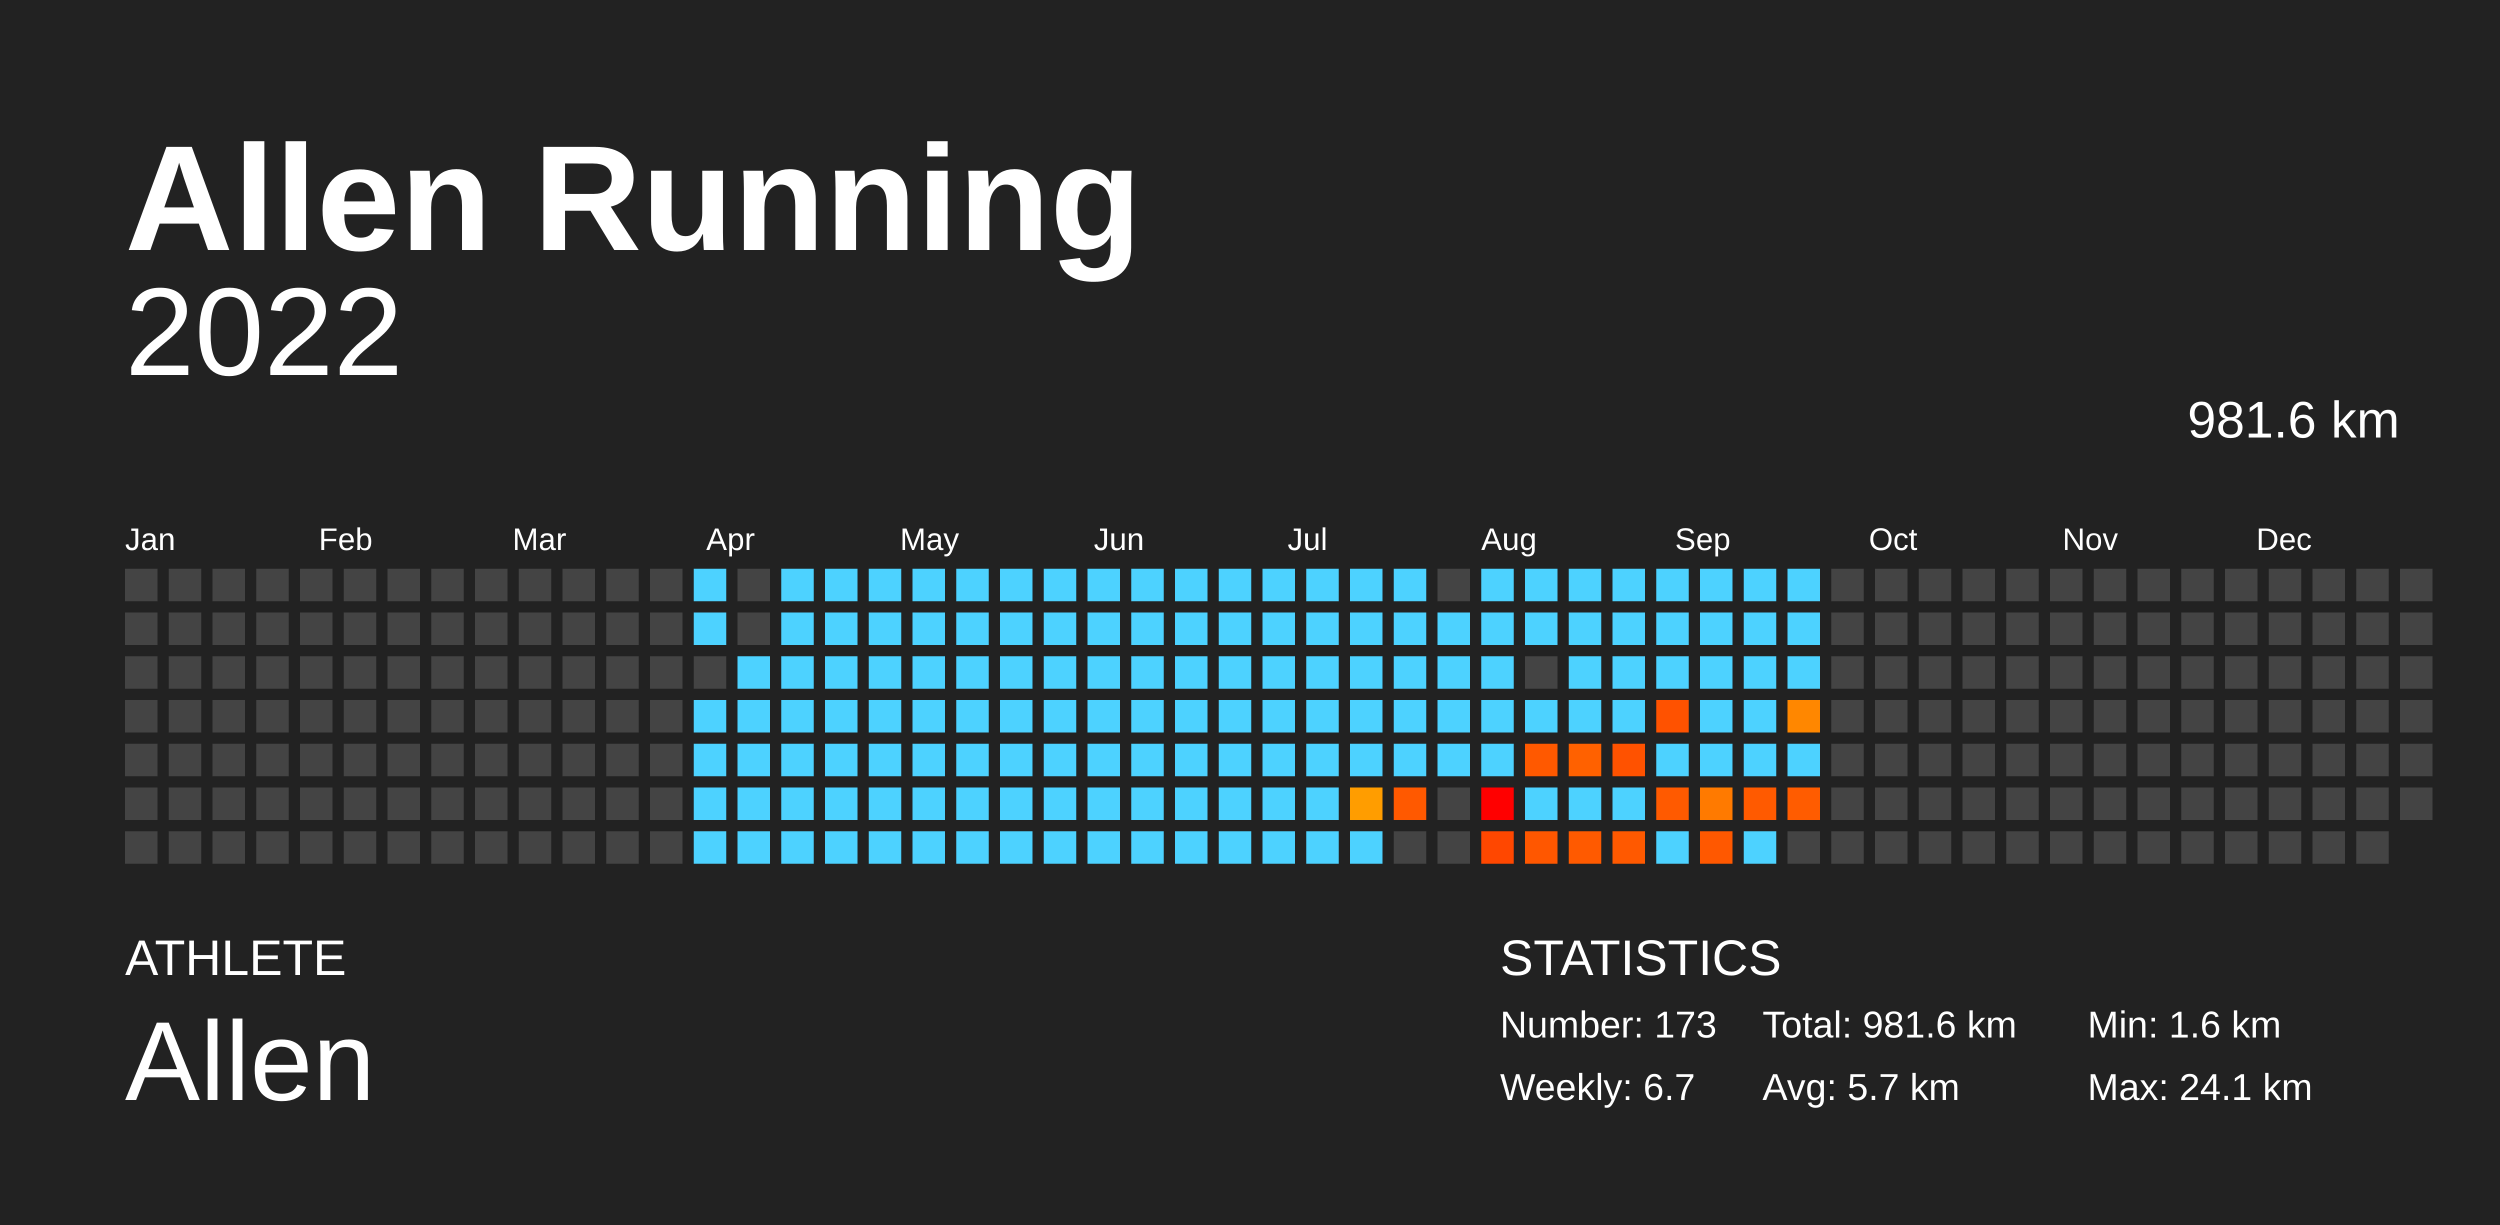
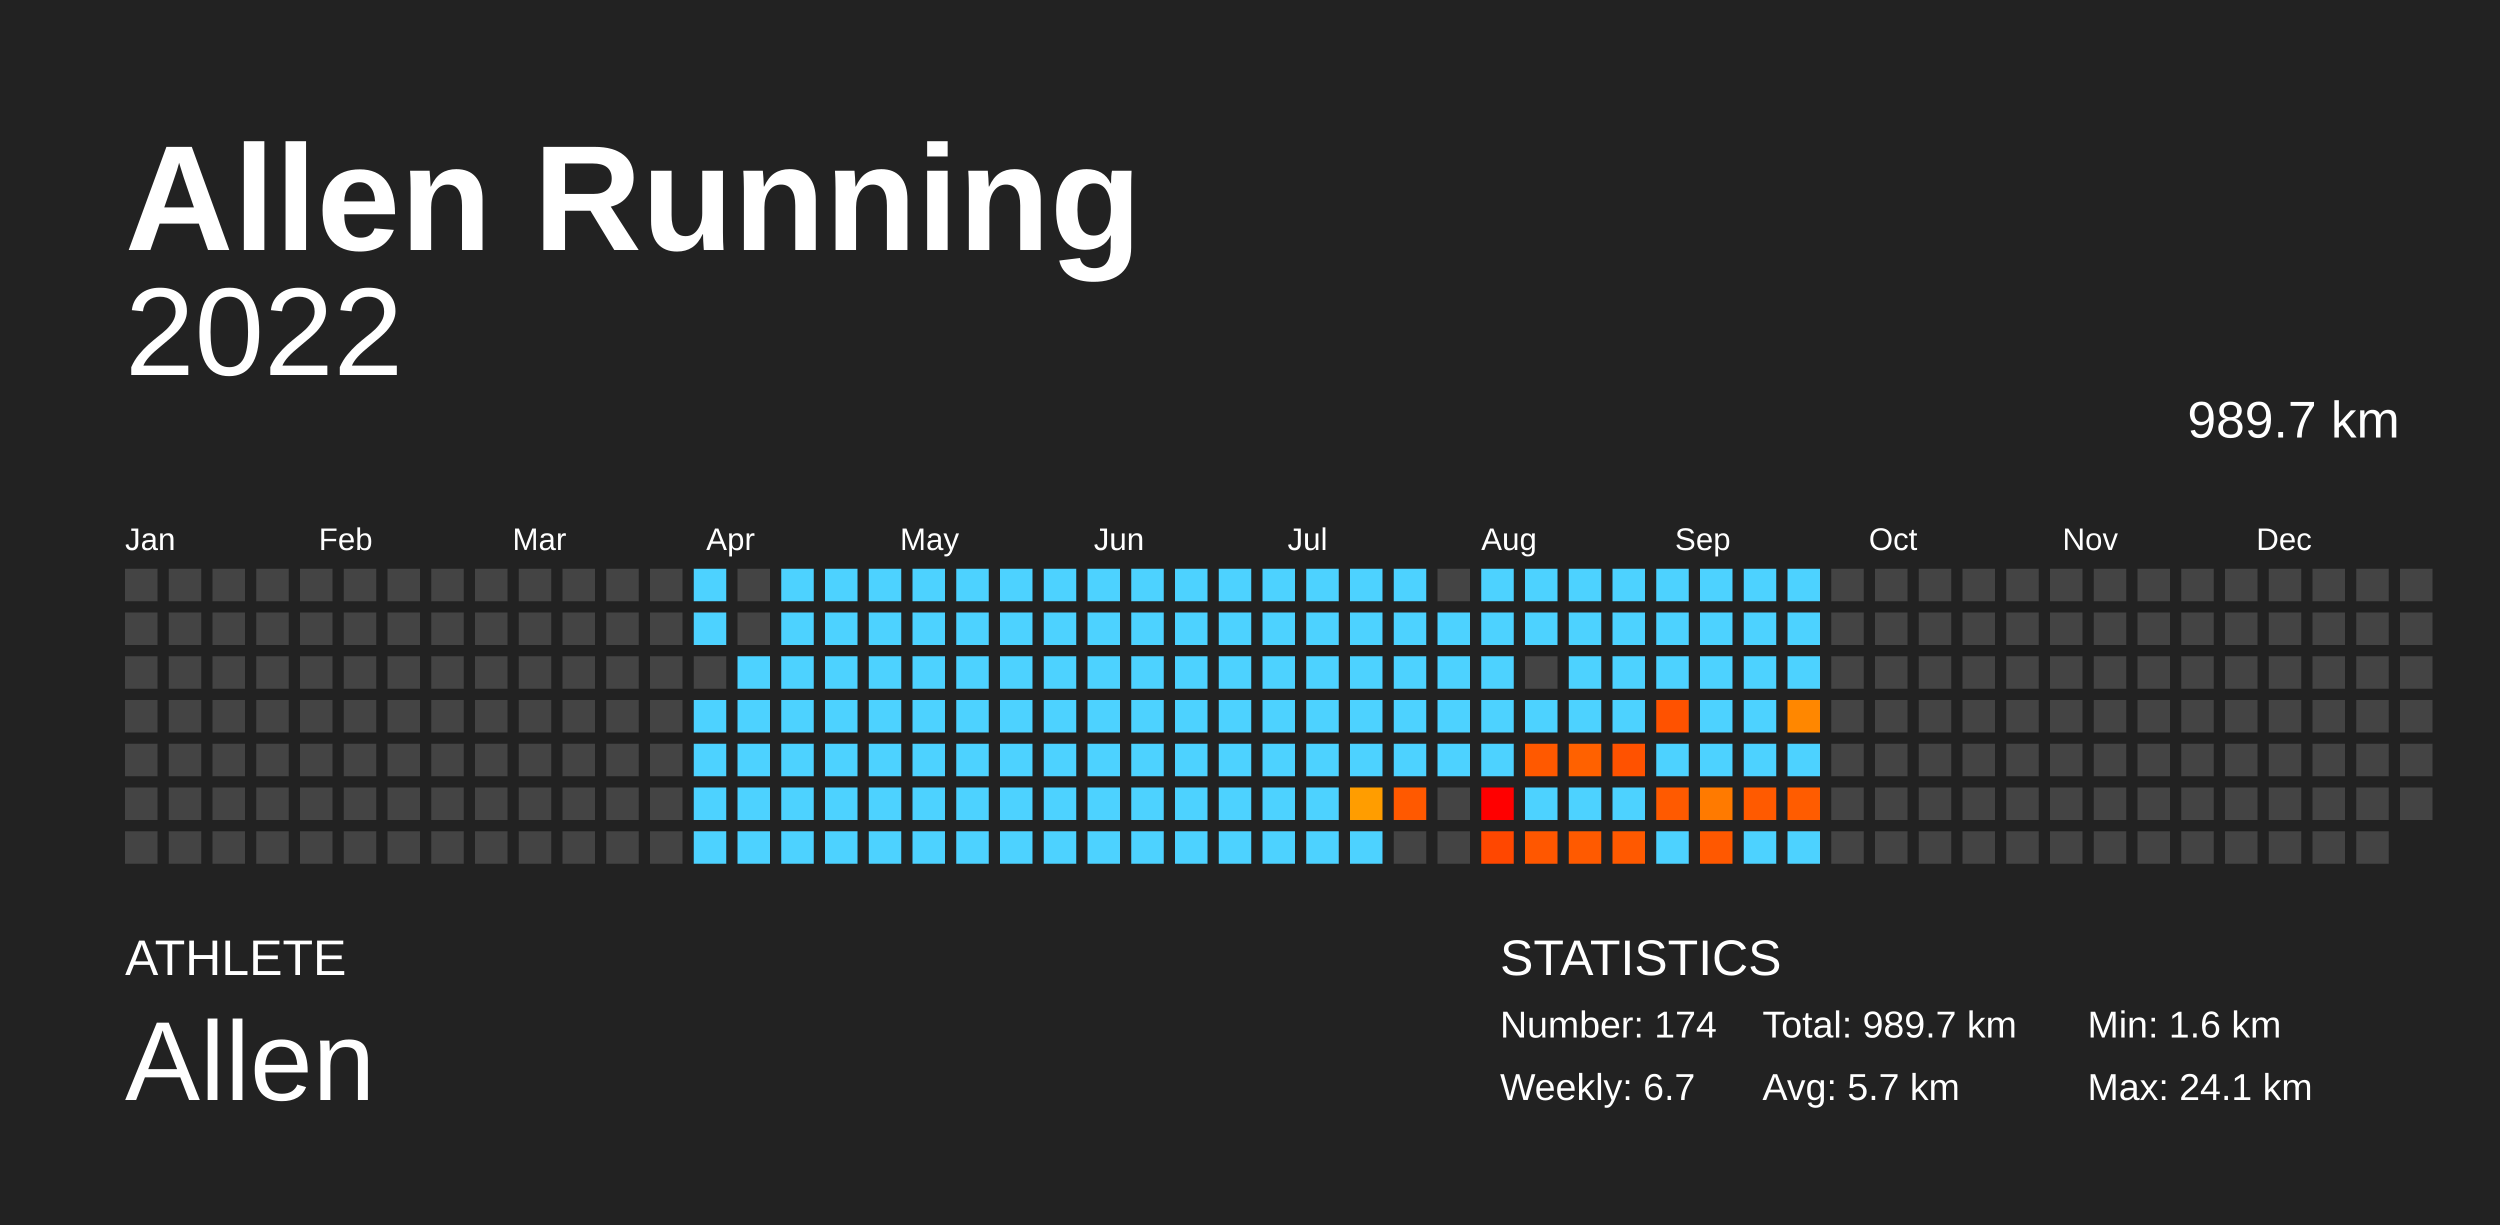
<svg xmlns="http://www.w3.org/2000/svg" baseProfile="full" height="98mm" version="1.1" viewBox="0,0,200,98" width="200mm">
  <defs />
  <rect fill="#222222" height="98" width="200" x="0" y="0" />
  <text fill="#FFFFFF" style="font-size:12px; font-family:Arial; font-weight:bold;" x="10" y="20">Allen Running</text>
  <text fill="#FFFFFF" style="font-size:4px; font-family:Arial" x="10" y="78">ATHLETE</text>
  <text fill="#FFFFFF" style="font-size:9px; font-family:Arial" x="10" y="88">Allen</text>
  <text fill="#FFFFFF" style="font-size:4px; font-family:Arial" x="120" y="78">STATISTICS</text>
-   <text fill="#FFFFFF" style="font-size:3px; font-family:Arial" x="120" y="83">Number: 173</text>
+   <text fill="#FFFFFF" style="font-size:3px; font-family:Arial" x="120" y="83">Number: 174</text>
  <text fill="#FFFFFF" style="font-size:3px; font-family:Arial" x="120" y="88">Weekly: 6.7</text>
-   <text fill="#FFFFFF" style="font-size:3px; font-family:Arial" x="141" y="83">Total: 981.6 km</text>
+   <text fill="#FFFFFF" style="font-size:3px; font-family:Arial" x="141" y="83">Total: 989.7 km</text>
  <text fill="#FFFFFF" style="font-size:3px; font-family:Arial" x="141" y="88">Avg: 5.7 km</text>
  <text fill="#FFFFFF" style="font-size:3px; font-family:Arial" x="167" y="83">Min: 1.6 km</text>
  <text fill="#FFFFFF" style="font-size:3px; font-family:Arial" x="167" y="88">Max: 24.1 km</text>
  <text alignment-baseline="hanging" fill="#FFFFFF" style="font-size:10.0px; font-family:Arial;" x="10" y="30">2022</text>
-   <text alignment-baseline="hanging" fill="#FFFFFF" style="font-size:4.125px; font-family:Arial;" x="175" y="35">981.6 km</text>
+   <text alignment-baseline="hanging" fill="#FFFFFF" style="font-size:4.125px; font-family:Arial;" x="175" y="35">989.7 km</text>
  <text fill="#FFFFFF" style="font-size:2.5px; font-family:Arial" x="10.0" y="44">Jan</text>
  <text fill="#FFFFFF" style="font-size:2.5px; font-family:Arial" x="25.5" y="44">Feb</text>
  <text fill="#FFFFFF" style="font-size:2.5px; font-family:Arial" x="41.0" y="44">Mar</text>
  <text fill="#FFFFFF" style="font-size:2.5px; font-family:Arial" x="56.5" y="44">Apr</text>
  <text fill="#FFFFFF" style="font-size:2.5px; font-family:Arial" x="72.0" y="44">May</text>
  <text fill="#FFFFFF" style="font-size:2.5px; font-family:Arial" x="87.5" y="44">Jun</text>
  <text fill="#FFFFFF" style="font-size:2.5px; font-family:Arial" x="103.0" y="44">Jul</text>
  <text fill="#FFFFFF" style="font-size:2.5px; font-family:Arial" x="118.5" y="44">Aug</text>
  <text fill="#FFFFFF" style="font-size:2.5px; font-family:Arial" x="134.0" y="44">Sep</text>
  <text fill="#FFFFFF" style="font-size:2.5px; font-family:Arial" x="149.5" y="44">Oct</text>
  <text fill="#FFFFFF" style="font-size:2.5px; font-family:Arial" x="165.0" y="44">Nov</text>
  <text fill="#FFFFFF" style="font-size:2.5px; font-family:Arial" x="180.5" y="44">Dec</text>
  <rect fill="#444444" height="2.6" width="2.6" x="10.0" y="45.5" />
  <rect fill="#444444" height="2.6" width="2.6" x="10.0" y="49.0" />
  <rect fill="#444444" height="2.6" width="2.6" x="10.0" y="52.5" />
  <rect fill="#444444" height="2.6" width="2.6" x="10.0" y="56.0" />
  <rect fill="#444444" height="2.6" width="2.6" x="10.0" y="59.5" />
  <rect fill="#444444" height="2.6" width="2.6" x="10.0" y="63.0" />
  <rect fill="#444444" height="2.6" width="2.6" x="10.0" y="66.5" />
  <rect fill="#444444" height="2.6" width="2.6" x="13.5" y="45.5" />
  <rect fill="#444444" height="2.6" width="2.6" x="13.5" y="49.0" />
  <rect fill="#444444" height="2.6" width="2.6" x="13.5" y="52.5" />
  <rect fill="#444444" height="2.6" width="2.6" x="13.5" y="56.0" />
  <rect fill="#444444" height="2.6" width="2.6" x="13.5" y="59.5" />
  <rect fill="#444444" height="2.6" width="2.6" x="13.5" y="63.0" />
  <rect fill="#444444" height="2.6" width="2.6" x="13.5" y="66.5" />
  <rect fill="#444444" height="2.6" width="2.6" x="17.0" y="45.5" />
  <rect fill="#444444" height="2.6" width="2.6" x="17.0" y="49.0" />
  <rect fill="#444444" height="2.6" width="2.6" x="17.0" y="52.5" />
  <rect fill="#444444" height="2.6" width="2.6" x="17.0" y="56.0" />
  <rect fill="#444444" height="2.6" width="2.6" x="17.0" y="59.5" />
  <rect fill="#444444" height="2.6" width="2.6" x="17.0" y="63.0" />
  <rect fill="#444444" height="2.6" width="2.6" x="17.0" y="66.5" />
  <rect fill="#444444" height="2.6" width="2.6" x="20.5" y="45.5" />
  <rect fill="#444444" height="2.6" width="2.6" x="20.5" y="49.0" />
  <rect fill="#444444" height="2.6" width="2.6" x="20.5" y="52.5" />
  <rect fill="#444444" height="2.6" width="2.6" x="20.5" y="56.0" />
  <rect fill="#444444" height="2.6" width="2.6" x="20.5" y="59.5" />
  <rect fill="#444444" height="2.6" width="2.6" x="20.5" y="63.0" />
  <rect fill="#444444" height="2.6" width="2.6" x="20.5" y="66.5" />
  <rect fill="#444444" height="2.6" width="2.6" x="24.0" y="45.5" />
  <rect fill="#444444" height="2.6" width="2.6" x="24.0" y="49.0" />
  <rect fill="#444444" height="2.6" width="2.6" x="24.0" y="52.5" />
  <rect fill="#444444" height="2.6" width="2.6" x="24.0" y="56.0" />
  <rect fill="#444444" height="2.6" width="2.6" x="24.0" y="59.5" />
  <rect fill="#444444" height="2.6" width="2.6" x="24.0" y="63.0" />
  <rect fill="#444444" height="2.6" width="2.6" x="24.0" y="66.5" />
  <rect fill="#444444" height="2.6" width="2.6" x="27.5" y="45.5" />
  <rect fill="#444444" height="2.6" width="2.6" x="27.5" y="49.0" />
  <rect fill="#444444" height="2.6" width="2.6" x="27.5" y="52.5" />
  <rect fill="#444444" height="2.6" width="2.6" x="27.5" y="56.0" />
  <rect fill="#444444" height="2.6" width="2.6" x="27.5" y="59.5" />
  <rect fill="#444444" height="2.6" width="2.6" x="27.5" y="63.0" />
  <rect fill="#444444" height="2.6" width="2.6" x="27.5" y="66.5" />
  <rect fill="#444444" height="2.6" width="2.6" x="31.0" y="45.5" />
  <rect fill="#444444" height="2.6" width="2.6" x="31.0" y="49.0" />
  <rect fill="#444444" height="2.6" width="2.6" x="31.0" y="52.5" />
  <rect fill="#444444" height="2.6" width="2.6" x="31.0" y="56.0" />
  <rect fill="#444444" height="2.6" width="2.6" x="31.0" y="59.5" />
  <rect fill="#444444" height="2.6" width="2.6" x="31.0" y="63.0" />
  <rect fill="#444444" height="2.6" width="2.6" x="31.0" y="66.5" />
  <rect fill="#444444" height="2.6" width="2.6" x="34.5" y="45.5" />
  <rect fill="#444444" height="2.6" width="2.6" x="34.5" y="49.0" />
  <rect fill="#444444" height="2.6" width="2.6" x="34.5" y="52.5" />
  <rect fill="#444444" height="2.6" width="2.6" x="34.5" y="56.0" />
  <rect fill="#444444" height="2.6" width="2.6" x="34.5" y="59.5" />
  <rect fill="#444444" height="2.6" width="2.6" x="34.5" y="63.0" />
  <rect fill="#444444" height="2.6" width="2.6" x="34.5" y="66.5" />
  <rect fill="#444444" height="2.6" width="2.6" x="38.0" y="45.5" />
  <rect fill="#444444" height="2.6" width="2.6" x="38.0" y="49.0" />
  <rect fill="#444444" height="2.6" width="2.6" x="38.0" y="52.5" />
  <rect fill="#444444" height="2.6" width="2.6" x="38.0" y="56.0" />
  <rect fill="#444444" height="2.6" width="2.6" x="38.0" y="59.5" />
  <rect fill="#444444" height="2.6" width="2.6" x="38.0" y="63.0" />
  <rect fill="#444444" height="2.6" width="2.6" x="38.0" y="66.5" />
  <rect fill="#444444" height="2.6" width="2.6" x="41.5" y="45.5" />
  <rect fill="#444444" height="2.6" width="2.6" x="41.5" y="49.0" />
  <rect fill="#444444" height="2.6" width="2.6" x="41.5" y="52.5" />
  <rect fill="#444444" height="2.6" width="2.6" x="41.5" y="56.0" />
  <rect fill="#444444" height="2.6" width="2.6" x="41.5" y="59.5" />
  <rect fill="#444444" height="2.6" width="2.6" x="41.5" y="63.0" />
  <rect fill="#444444" height="2.6" width="2.6" x="41.5" y="66.5" />
  <rect fill="#444444" height="2.6" width="2.6" x="45.0" y="45.5" />
  <rect fill="#444444" height="2.6" width="2.6" x="45.0" y="49.0" />
  <rect fill="#444444" height="2.6" width="2.6" x="45.0" y="52.5" />
  <rect fill="#444444" height="2.6" width="2.6" x="45.0" y="56.0" />
  <rect fill="#444444" height="2.6" width="2.6" x="45.0" y="59.5" />
  <rect fill="#444444" height="2.6" width="2.6" x="45.0" y="63.0" />
  <rect fill="#444444" height="2.6" width="2.6" x="45.0" y="66.5" />
  <rect fill="#444444" height="2.6" width="2.6" x="48.5" y="45.5" />
  <rect fill="#444444" height="2.6" width="2.6" x="48.5" y="49.0" />
  <rect fill="#444444" height="2.6" width="2.6" x="48.5" y="52.5" />
  <rect fill="#444444" height="2.6" width="2.6" x="48.5" y="56.0" />
  <rect fill="#444444" height="2.6" width="2.6" x="48.5" y="59.5" />
  <rect fill="#444444" height="2.6" width="2.6" x="48.5" y="63.0" />
  <rect fill="#444444" height="2.6" width="2.6" x="48.5" y="66.5" />
  <rect fill="#444444" height="2.6" width="2.6" x="52.0" y="45.5" />
  <rect fill="#444444" height="2.6" width="2.6" x="52.0" y="49.0" />
  <rect fill="#444444" height="2.6" width="2.6" x="52.0" y="52.5" />
  <rect fill="#444444" height="2.6" width="2.6" x="52.0" y="56.0" />
  <rect fill="#444444" height="2.6" width="2.6" x="52.0" y="59.5" />
  <rect fill="#444444" height="2.6" width="2.6" x="52.0" y="63.0" />
  <rect fill="#444444" height="2.6" width="2.6" x="52.0" y="66.5" />
  <rect fill="#4dd2ff" height="2.6" width="2.6" x="55.5" y="45.5" />
  <rect fill="#4dd2ff" height="2.6" width="2.6" x="55.5" y="49.0" />
  <rect fill="#444444" height="2.6" width="2.6" x="55.5" y="52.5" />
  <rect fill="#4dd2ff" height="2.6" width="2.6" x="55.5" y="56.0" />
  <rect fill="#4dd2ff" height="2.6" width="2.6" x="55.5" y="59.5" />
  <rect fill="#4dd2ff" height="2.6" width="2.6" x="55.5" y="63.0" />
  <rect fill="#4dd2ff" height="2.6" width="2.6" x="55.5" y="66.5" />
  <rect fill="#444444" height="2.6" width="2.6" x="59.0" y="45.5" />
  <rect fill="#444444" height="2.6" width="2.6" x="59.0" y="49.0" />
  <rect fill="#4dd2ff" height="2.6" width="2.6" x="59.0" y="52.5" />
  <rect fill="#4dd2ff" height="2.6" width="2.6" x="59.0" y="56.0" />
  <rect fill="#4dd2ff" height="2.6" width="2.6" x="59.0" y="59.5" />
  <rect fill="#4dd2ff" height="2.6" width="2.6" x="59.0" y="63.0" />
  <rect fill="#4dd2ff" height="2.6" width="2.6" x="59.0" y="66.5" />
  <rect fill="#4dd2ff" height="2.6" width="2.6" x="62.5" y="45.5" />
  <rect fill="#4dd2ff" height="2.6" width="2.6" x="62.5" y="49.0" />
  <rect fill="#4dd2ff" height="2.6" width="2.6" x="62.5" y="52.5" />
  <rect fill="#4dd2ff" height="2.6" width="2.6" x="62.5" y="56.0" />
  <rect fill="#4dd2ff" height="2.6" width="2.6" x="62.5" y="59.5" />
  <rect fill="#4dd2ff" height="2.6" width="2.6" x="62.5" y="63.0" />
  <rect fill="#4dd2ff" height="2.6" width="2.6" x="62.5" y="66.5" />
  <rect fill="#4dd2ff" height="2.6" width="2.6" x="66.0" y="45.5" />
  <rect fill="#4dd2ff" height="2.6" width="2.6" x="66.0" y="49.0" />
  <rect fill="#4dd2ff" height="2.6" width="2.6" x="66.0" y="52.5" />
  <rect fill="#4dd2ff" height="2.6" width="2.6" x="66.0" y="56.0" />
  <rect fill="#4dd2ff" height="2.6" width="2.6" x="66.0" y="59.5" />
  <rect fill="#4dd2ff" height="2.6" width="2.6" x="66.0" y="63.0" />
  <rect fill="#4dd2ff" height="2.6" width="2.6" x="66.0" y="66.5" />
  <rect fill="#4dd2ff" height="2.6" width="2.6" x="69.5" y="45.5" />
  <rect fill="#4dd2ff" height="2.6" width="2.6" x="69.5" y="49.0" />
  <rect fill="#4dd2ff" height="2.6" width="2.6" x="69.5" y="52.5" />
  <rect fill="#4dd2ff" height="2.6" width="2.6" x="69.5" y="56.0" />
  <rect fill="#4dd2ff" height="2.6" width="2.6" x="69.5" y="59.5" />
  <rect fill="#4dd2ff" height="2.6" width="2.6" x="69.5" y="63.0" />
  <rect fill="#4dd2ff" height="2.6" width="2.6" x="69.5" y="66.5" />
  <rect fill="#4dd2ff" height="2.6" width="2.6" x="73.0" y="45.5" />
  <rect fill="#4dd2ff" height="2.6" width="2.6" x="73.0" y="49.0" />
  <rect fill="#4dd2ff" height="2.6" width="2.6" x="73.0" y="52.5" />
  <rect fill="#4dd2ff" height="2.6" width="2.6" x="73.0" y="56.0" />
  <rect fill="#4dd2ff" height="2.6" width="2.6" x="73.0" y="59.5" />
  <rect fill="#4dd2ff" height="2.6" width="2.6" x="73.0" y="63.0" />
  <rect fill="#4dd2ff" height="2.6" width="2.6" x="73.0" y="66.5" />
  <rect fill="#4dd2ff" height="2.6" width="2.6" x="76.5" y="45.5" />
  <rect fill="#4dd2ff" height="2.6" width="2.6" x="76.5" y="49.0" />
  <rect fill="#4dd2ff" height="2.6" width="2.6" x="76.5" y="52.5" />
  <rect fill="#4dd2ff" height="2.6" width="2.6" x="76.5" y="56.0" />
  <rect fill="#4dd2ff" height="2.6" width="2.6" x="76.5" y="59.5" />
  <rect fill="#4dd2ff" height="2.6" width="2.6" x="76.5" y="63.0" />
  <rect fill="#4dd2ff" height="2.6" width="2.6" x="76.5" y="66.5" />
  <rect fill="#4dd2ff" height="2.6" width="2.6" x="80.0" y="45.5" />
  <rect fill="#4dd2ff" height="2.6" width="2.6" x="80.0" y="49.0" />
  <rect fill="#4dd2ff" height="2.6" width="2.6" x="80.0" y="52.5" />
  <rect fill="#4dd2ff" height="2.6" width="2.6" x="80.0" y="56.0" />
  <rect fill="#4dd2ff" height="2.6" width="2.6" x="80.0" y="59.5" />
  <rect fill="#4dd2ff" height="2.6" width="2.6" x="80.0" y="63.0" />
  <rect fill="#4dd2ff" height="2.6" width="2.6" x="80.0" y="66.5" />
  <rect fill="#4dd2ff" height="2.6" width="2.6" x="83.5" y="45.5" />
  <rect fill="#4dd2ff" height="2.6" width="2.6" x="83.5" y="49.0" />
  <rect fill="#4dd2ff" height="2.6" width="2.6" x="83.5" y="52.5" />
  <rect fill="#4dd2ff" height="2.6" width="2.6" x="83.5" y="56.0" />
  <rect fill="#4dd2ff" height="2.6" width="2.6" x="83.5" y="59.5" />
  <rect fill="#4dd2ff" height="2.6" width="2.6" x="83.5" y="63.0" />
  <rect fill="#4dd2ff" height="2.6" width="2.6" x="83.5" y="66.5" />
  <rect fill="#4dd2ff" height="2.6" width="2.6" x="87.0" y="45.5" />
  <rect fill="#4dd2ff" height="2.6" width="2.6" x="87.0" y="49.0" />
  <rect fill="#4dd2ff" height="2.6" width="2.6" x="87.0" y="52.5" />
  <rect fill="#4dd2ff" height="2.6" width="2.6" x="87.0" y="56.0" />
  <rect fill="#4dd2ff" height="2.6" width="2.6" x="87.0" y="59.5" />
  <rect fill="#4dd2ff" height="2.6" width="2.6" x="87.0" y="63.0" />
  <rect fill="#4dd2ff" height="2.6" width="2.6" x="87.0" y="66.5" />
  <rect fill="#4dd2ff" height="2.6" width="2.6" x="90.5" y="45.5" />
  <rect fill="#4dd2ff" height="2.6" width="2.6" x="90.5" y="49.0" />
  <rect fill="#4dd2ff" height="2.6" width="2.6" x="90.5" y="52.5" />
  <rect fill="#4dd2ff" height="2.6" width="2.6" x="90.5" y="56.0" />
  <rect fill="#4dd2ff" height="2.6" width="2.6" x="90.5" y="59.5" />
  <rect fill="#4dd2ff" height="2.6" width="2.6" x="90.5" y="63.0" />
  <rect fill="#4dd2ff" height="2.6" width="2.6" x="90.5" y="66.5" />
  <rect fill="#4dd2ff" height="2.6" width="2.6" x="94.0" y="45.5" />
  <rect fill="#4dd2ff" height="2.6" width="2.6" x="94.0" y="49.0" />
  <rect fill="#4dd2ff" height="2.6" width="2.6" x="94.0" y="52.5" />
  <rect fill="#4dd2ff" height="2.6" width="2.6" x="94.0" y="56.0" />
  <rect fill="#4dd2ff" height="2.6" width="2.6" x="94.0" y="59.5" />
  <rect fill="#4dd2ff" height="2.6" width="2.6" x="94.0" y="63.0" />
  <rect fill="#4dd2ff" height="2.6" width="2.6" x="94.0" y="66.5" />
  <rect fill="#4dd2ff" height="2.6" width="2.6" x="97.5" y="45.5" />
  <rect fill="#4dd2ff" height="2.6" width="2.6" x="97.5" y="49.0" />
  <rect fill="#4dd2ff" height="2.6" width="2.6" x="97.5" y="52.5" />
  <rect fill="#4dd2ff" height="2.6" width="2.6" x="97.5" y="56.0" />
  <rect fill="#4dd2ff" height="2.6" width="2.6" x="97.5" y="59.5" />
  <rect fill="#4dd2ff" height="2.6" width="2.6" x="97.5" y="63.0" />
  <rect fill="#4dd2ff" height="2.6" width="2.6" x="97.5" y="66.5" />
  <rect fill="#4dd2ff" height="2.6" width="2.6" x="101.0" y="45.5" />
  <rect fill="#4dd2ff" height="2.6" width="2.6" x="101.0" y="49.0" />
  <rect fill="#4dd2ff" height="2.6" width="2.6" x="101.0" y="52.5" />
  <rect fill="#4dd2ff" height="2.6" width="2.6" x="101.0" y="56.0" />
  <rect fill="#4dd2ff" height="2.6" width="2.6" x="101.0" y="59.5" />
  <rect fill="#4dd2ff" height="2.6" width="2.6" x="101.0" y="63.0" />
  <rect fill="#4dd2ff" height="2.6" width="2.6" x="101.0" y="66.5" />
  <rect fill="#4dd2ff" height="2.6" width="2.6" x="104.5" y="45.5" />
  <rect fill="#4dd2ff" height="2.6" width="2.6" x="104.5" y="49.0" />
  <rect fill="#4dd2ff" height="2.6" width="2.6" x="104.5" y="52.5" />
  <rect fill="#4dd2ff" height="2.6" width="2.6" x="104.5" y="56.0" />
  <rect fill="#4dd2ff" height="2.6" width="2.6" x="104.5" y="59.5" />
  <rect fill="#4dd2ff" height="2.6" width="2.6" x="104.5" y="63.0" />
  <rect fill="#4dd2ff" height="2.6" width="2.6" x="104.5" y="66.5" />
  <rect fill="#4dd2ff" height="2.6" width="2.6" x="108.0" y="45.5" />
  <rect fill="#4dd2ff" height="2.6" width="2.6" x="108.0" y="49.0" />
  <rect fill="#4dd2ff" height="2.6" width="2.6" x="108.0" y="52.5" />
  <rect fill="#4dd2ff" height="2.6" width="2.6" x="108.0" y="56.0" />
  <rect fill="#4dd2ff" height="2.6" width="2.6" x="108.0" y="59.5" />
  <rect fill="#ff9d00" height="2.6" width="2.6" x="108.0" y="63.0" />
  <rect fill="#4dd2ff" height="2.6" width="2.6" x="108.0" y="66.5" />
  <rect fill="#4dd2ff" height="2.6" width="2.6" x="111.5" y="45.5" />
  <rect fill="#4dd2ff" height="2.6" width="2.6" x="111.5" y="49.0" />
  <rect fill="#4dd2ff" height="2.6" width="2.6" x="111.5" y="52.5" />
  <rect fill="#4dd2ff" height="2.6" width="2.6" x="111.5" y="56.0" />
  <rect fill="#4dd2ff" height="2.6" width="2.6" x="111.5" y="59.5" />
  <rect fill="#ff5900" height="2.6" width="2.6" x="111.5" y="63.0" />
  <rect fill="#444444" height="2.6" width="2.6" x="111.5" y="66.5" />
  <rect fill="#444444" height="2.6" width="2.6" x="115.0" y="45.5" />
  <rect fill="#4dd2ff" height="2.6" width="2.6" x="115.0" y="49.0" />
  <rect fill="#4dd2ff" height="2.6" width="2.6" x="115.0" y="52.5" />
  <rect fill="#4dd2ff" height="2.6" width="2.6" x="115.0" y="56.0" />
  <rect fill="#4dd2ff" height="2.6" width="2.6" x="115.0" y="59.5" />
  <rect fill="#444444" height="2.6" width="2.6" x="115.0" y="63.0" />
  <rect fill="#444444" height="2.6" width="2.6" x="115.0" y="66.5" />
  <rect fill="#4dd2ff" height="2.6" width="2.6" x="118.5" y="45.5" />
  <rect fill="#4dd2ff" height="2.6" width="2.6" x="118.5" y="49.0" />
  <rect fill="#4dd2ff" height="2.6" width="2.6" x="118.5" y="52.5" />
  <rect fill="#4dd2ff" height="2.6" width="2.6" x="118.5" y="56.0" />
  <rect fill="#4dd2ff" height="2.6" width="2.6" x="118.5" y="59.5" />
  <rect fill="red" height="2.6" width="2.6" x="118.5" y="63.0" />
  <rect fill="#ff4700" height="2.6" width="2.6" x="118.5" y="66.5" />
  <rect fill="#4dd2ff" height="2.6" width="2.6" x="122.0" y="45.5" />
  <rect fill="#4dd2ff" height="2.6" width="2.6" x="122.0" y="49.0" />
  <rect fill="#444444" height="2.6" width="2.6" x="122.0" y="52.5" />
  <rect fill="#4dd2ff" height="2.6" width="2.6" x="122.0" y="56.0" />
  <rect fill="#ff5900" height="2.6" width="2.6" x="122.0" y="59.5" />
  <rect fill="#4dd2ff" height="2.6" width="2.6" x="122.0" y="63.0" />
  <rect fill="#ff5700" height="2.6" width="2.6" x="122.0" y="66.5" />
  <rect fill="#4dd2ff" height="2.6" width="2.6" x="125.5" y="45.5" />
  <rect fill="#4dd2ff" height="2.6" width="2.6" x="125.5" y="49.0" />
  <rect fill="#4dd2ff" height="2.6" width="2.6" x="125.5" y="52.5" />
  <rect fill="#4dd2ff" height="2.6" width="2.6" x="125.5" y="56.0" />
  <rect fill="#ff6100" height="2.6" width="2.6" x="125.5" y="59.5" />
  <rect fill="#4dd2ff" height="2.6" width="2.6" x="125.5" y="63.0" />
  <rect fill="#ff5a00" height="2.6" width="2.6" x="125.5" y="66.5" />
  <rect fill="#4dd2ff" height="2.6" width="2.6" x="129.0" y="45.5" />
  <rect fill="#4dd2ff" height="2.6" width="2.6" x="129.0" y="49.0" />
  <rect fill="#4dd2ff" height="2.6" width="2.6" x="129.0" y="52.5" />
  <rect fill="#4dd2ff" height="2.6" width="2.6" x="129.0" y="56.0" />
  <rect fill="#ff5200" height="2.6" width="2.6" x="129.0" y="59.5" />
  <rect fill="#4dd2ff" height="2.6" width="2.6" x="129.0" y="63.0" />
  <rect fill="#ff5900" height="2.6" width="2.6" x="129.0" y="66.5" />
  <rect fill="#4dd2ff" height="2.6" width="2.6" x="132.5" y="45.5" />
  <rect fill="#4dd2ff" height="2.6" width="2.6" x="132.5" y="49.0" />
  <rect fill="#4dd2ff" height="2.6" width="2.6" x="132.5" y="52.5" />
  <rect fill="#ff5200" height="2.6" width="2.6" x="132.5" y="56.0" />
  <rect fill="#4dd2ff" height="2.6" width="2.6" x="132.5" y="59.5" />
  <rect fill="#ff5a00" height="2.6" width="2.6" x="132.5" y="63.0" />
  <rect fill="#4dd2ff" height="2.6" width="2.6" x="132.5" y="66.5" />
  <rect fill="#4dd2ff" height="2.6" width="2.6" x="136.0" y="45.5" />
  <rect fill="#4dd2ff" height="2.6" width="2.6" x="136.0" y="49.0" />
  <rect fill="#4dd2ff" height="2.6" width="2.6" x="136.0" y="52.5" />
  <rect fill="#4dd2ff" height="2.6" width="2.6" x="136.0" y="56.0" />
  <rect fill="#4dd2ff" height="2.6" width="2.6" x="136.0" y="59.5" />
  <rect fill="#ff7a00" height="2.6" width="2.6" x="136.0" y="63.0" />
  <rect fill="#ff5800" height="2.6" width="2.6" x="136.0" y="66.5" />
  <rect fill="#4dd2ff" height="2.6" width="2.6" x="139.5" y="45.5" />
  <rect fill="#4dd2ff" height="2.6" width="2.6" x="139.5" y="49.0" />
  <rect fill="#4dd2ff" height="2.6" width="2.6" x="139.5" y="52.5" />
  <rect fill="#4dd2ff" height="2.6" width="2.6" x="139.5" y="56.0" />
  <rect fill="#4dd2ff" height="2.6" width="2.6" x="139.5" y="59.5" />
  <rect fill="#ff5a00" height="2.6" width="2.6" x="139.5" y="63.0" />
  <rect fill="#4dd2ff" height="2.6" width="2.6" x="139.5" y="66.5" />
  <rect fill="#4dd2ff" height="2.6" width="2.6" x="143.0" y="45.5" />
  <rect fill="#4dd2ff" height="2.6" width="2.6" x="143.0" y="49.0" />
  <rect fill="#4dd2ff" height="2.6" width="2.6" x="143.0" y="52.5" />
  <rect fill="#ff8700" height="2.6" width="2.6" x="143.0" y="56.0" />
  <rect fill="#4dd2ff" height="2.6" width="2.6" x="143.0" y="59.5" />
  <rect fill="#ff5c00" height="2.6" width="2.6" x="143.0" y="63.0" />
-   <rect fill="#444444" height="2.6" width="2.6" x="143.0" y="66.5" />
+   <rect fill="#4dd2ff" height="2.6" width="2.6" x="143.0" y="66.5" />
  <rect fill="#444444" height="2.6" width="2.6" x="146.5" y="45.5" />
  <rect fill="#444444" height="2.6" width="2.6" x="146.5" y="49.0" />
  <rect fill="#444444" height="2.6" width="2.6" x="146.5" y="52.5" />
  <rect fill="#444444" height="2.6" width="2.6" x="146.5" y="56.0" />
  <rect fill="#444444" height="2.6" width="2.6" x="146.5" y="59.5" />
  <rect fill="#444444" height="2.6" width="2.6" x="146.5" y="63.0" />
  <rect fill="#444444" height="2.6" width="2.6" x="146.5" y="66.5" />
  <rect fill="#444444" height="2.6" width="2.6" x="150.0" y="45.5" />
  <rect fill="#444444" height="2.6" width="2.6" x="150.0" y="49.0" />
  <rect fill="#444444" height="2.6" width="2.6" x="150.0" y="52.5" />
  <rect fill="#444444" height="2.6" width="2.6" x="150.0" y="56.0" />
  <rect fill="#444444" height="2.6" width="2.6" x="150.0" y="59.5" />
  <rect fill="#444444" height="2.6" width="2.6" x="150.0" y="63.0" />
  <rect fill="#444444" height="2.6" width="2.6" x="150.0" y="66.5" />
  <rect fill="#444444" height="2.6" width="2.6" x="153.5" y="45.5" />
  <rect fill="#444444" height="2.6" width="2.6" x="153.5" y="49.0" />
  <rect fill="#444444" height="2.6" width="2.6" x="153.5" y="52.5" />
  <rect fill="#444444" height="2.6" width="2.6" x="153.5" y="56.0" />
  <rect fill="#444444" height="2.6" width="2.6" x="153.5" y="59.5" />
  <rect fill="#444444" height="2.6" width="2.6" x="153.5" y="63.0" />
  <rect fill="#444444" height="2.6" width="2.6" x="153.5" y="66.5" />
  <rect fill="#444444" height="2.6" width="2.6" x="157.0" y="45.5" />
  <rect fill="#444444" height="2.6" width="2.6" x="157.0" y="49.0" />
  <rect fill="#444444" height="2.6" width="2.6" x="157.0" y="52.5" />
  <rect fill="#444444" height="2.6" width="2.6" x="157.0" y="56.0" />
  <rect fill="#444444" height="2.6" width="2.6" x="157.0" y="59.5" />
  <rect fill="#444444" height="2.6" width="2.6" x="157.0" y="63.0" />
  <rect fill="#444444" height="2.6" width="2.6" x="157.0" y="66.5" />
  <rect fill="#444444" height="2.6" width="2.6" x="160.5" y="45.5" />
  <rect fill="#444444" height="2.6" width="2.6" x="160.5" y="49.0" />
  <rect fill="#444444" height="2.6" width="2.6" x="160.5" y="52.5" />
  <rect fill="#444444" height="2.6" width="2.6" x="160.5" y="56.0" />
  <rect fill="#444444" height="2.6" width="2.6" x="160.5" y="59.5" />
  <rect fill="#444444" height="2.6" width="2.6" x="160.5" y="63.0" />
  <rect fill="#444444" height="2.6" width="2.6" x="160.5" y="66.5" />
  <rect fill="#444444" height="2.6" width="2.6" x="164.0" y="45.5" />
  <rect fill="#444444" height="2.6" width="2.6" x="164.0" y="49.0" />
  <rect fill="#444444" height="2.6" width="2.6" x="164.0" y="52.5" />
  <rect fill="#444444" height="2.6" width="2.6" x="164.0" y="56.0" />
  <rect fill="#444444" height="2.6" width="2.6" x="164.0" y="59.5" />
  <rect fill="#444444" height="2.6" width="2.6" x="164.0" y="63.0" />
  <rect fill="#444444" height="2.6" width="2.6" x="164.0" y="66.5" />
  <rect fill="#444444" height="2.6" width="2.6" x="167.5" y="45.5" />
  <rect fill="#444444" height="2.6" width="2.6" x="167.5" y="49.0" />
  <rect fill="#444444" height="2.6" width="2.6" x="167.5" y="52.5" />
  <rect fill="#444444" height="2.6" width="2.6" x="167.5" y="56.0" />
  <rect fill="#444444" height="2.6" width="2.6" x="167.5" y="59.5" />
  <rect fill="#444444" height="2.6" width="2.6" x="167.5" y="63.0" />
  <rect fill="#444444" height="2.6" width="2.6" x="167.5" y="66.5" />
  <rect fill="#444444" height="2.6" width="2.6" x="171.0" y="45.5" />
  <rect fill="#444444" height="2.6" width="2.6" x="171.0" y="49.0" />
  <rect fill="#444444" height="2.6" width="2.6" x="171.0" y="52.5" />
  <rect fill="#444444" height="2.6" width="2.6" x="171.0" y="56.0" />
  <rect fill="#444444" height="2.6" width="2.6" x="171.0" y="59.5" />
  <rect fill="#444444" height="2.6" width="2.6" x="171.0" y="63.0" />
  <rect fill="#444444" height="2.6" width="2.6" x="171.0" y="66.5" />
  <rect fill="#444444" height="2.6" width="2.6" x="174.5" y="45.5" />
  <rect fill="#444444" height="2.6" width="2.6" x="174.5" y="49.0" />
  <rect fill="#444444" height="2.6" width="2.6" x="174.5" y="52.5" />
  <rect fill="#444444" height="2.6" width="2.6" x="174.5" y="56.0" />
  <rect fill="#444444" height="2.6" width="2.6" x="174.5" y="59.5" />
  <rect fill="#444444" height="2.6" width="2.6" x="174.5" y="63.0" />
  <rect fill="#444444" height="2.6" width="2.6" x="174.5" y="66.5" />
  <rect fill="#444444" height="2.6" width="2.6" x="178.0" y="45.5" />
  <rect fill="#444444" height="2.6" width="2.6" x="178.0" y="49.0" />
  <rect fill="#444444" height="2.6" width="2.6" x="178.0" y="52.5" />
  <rect fill="#444444" height="2.6" width="2.6" x="178.0" y="56.0" />
  <rect fill="#444444" height="2.6" width="2.6" x="178.0" y="59.5" />
  <rect fill="#444444" height="2.6" width="2.6" x="178.0" y="63.0" />
  <rect fill="#444444" height="2.6" width="2.6" x="178.0" y="66.5" />
  <rect fill="#444444" height="2.6" width="2.6" x="181.5" y="45.5" />
  <rect fill="#444444" height="2.6" width="2.6" x="181.5" y="49.0" />
  <rect fill="#444444" height="2.6" width="2.6" x="181.5" y="52.5" />
  <rect fill="#444444" height="2.6" width="2.6" x="181.5" y="56.0" />
  <rect fill="#444444" height="2.6" width="2.6" x="181.5" y="59.5" />
  <rect fill="#444444" height="2.6" width="2.6" x="181.5" y="63.0" />
  <rect fill="#444444" height="2.6" width="2.6" x="181.5" y="66.5" />
  <rect fill="#444444" height="2.6" width="2.6" x="185.0" y="45.5" />
  <rect fill="#444444" height="2.6" width="2.6" x="185.0" y="49.0" />
  <rect fill="#444444" height="2.6" width="2.6" x="185.0" y="52.5" />
  <rect fill="#444444" height="2.6" width="2.6" x="185.0" y="56.0" />
  <rect fill="#444444" height="2.6" width="2.6" x="185.0" y="59.5" />
  <rect fill="#444444" height="2.6" width="2.6" x="185.0" y="63.0" />
  <rect fill="#444444" height="2.6" width="2.6" x="185.0" y="66.5" />
  <rect fill="#444444" height="2.6" width="2.6" x="188.5" y="45.5" />
  <rect fill="#444444" height="2.6" width="2.6" x="188.5" y="49.0" />
  <rect fill="#444444" height="2.6" width="2.6" x="188.5" y="52.5" />
  <rect fill="#444444" height="2.6" width="2.6" x="188.5" y="56.0" />
  <rect fill="#444444" height="2.6" width="2.6" x="188.5" y="59.5" />
  <rect fill="#444444" height="2.6" width="2.6" x="188.5" y="63.0" />
  <rect fill="#444444" height="2.6" width="2.6" x="188.5" y="66.5" />
  <rect fill="#444444" height="2.6" width="2.6" x="192.0" y="45.5" />
  <rect fill="#444444" height="2.6" width="2.6" x="192.0" y="49.0" />
  <rect fill="#444444" height="2.6" width="2.6" x="192.0" y="52.5" />
  <rect fill="#444444" height="2.6" width="2.6" x="192.0" y="56.0" />
  <rect fill="#444444" height="2.6" width="2.6" x="192.0" y="59.5" />
  <rect fill="#444444" height="2.6" width="2.6" x="192.0" y="63.0" />
</svg>
